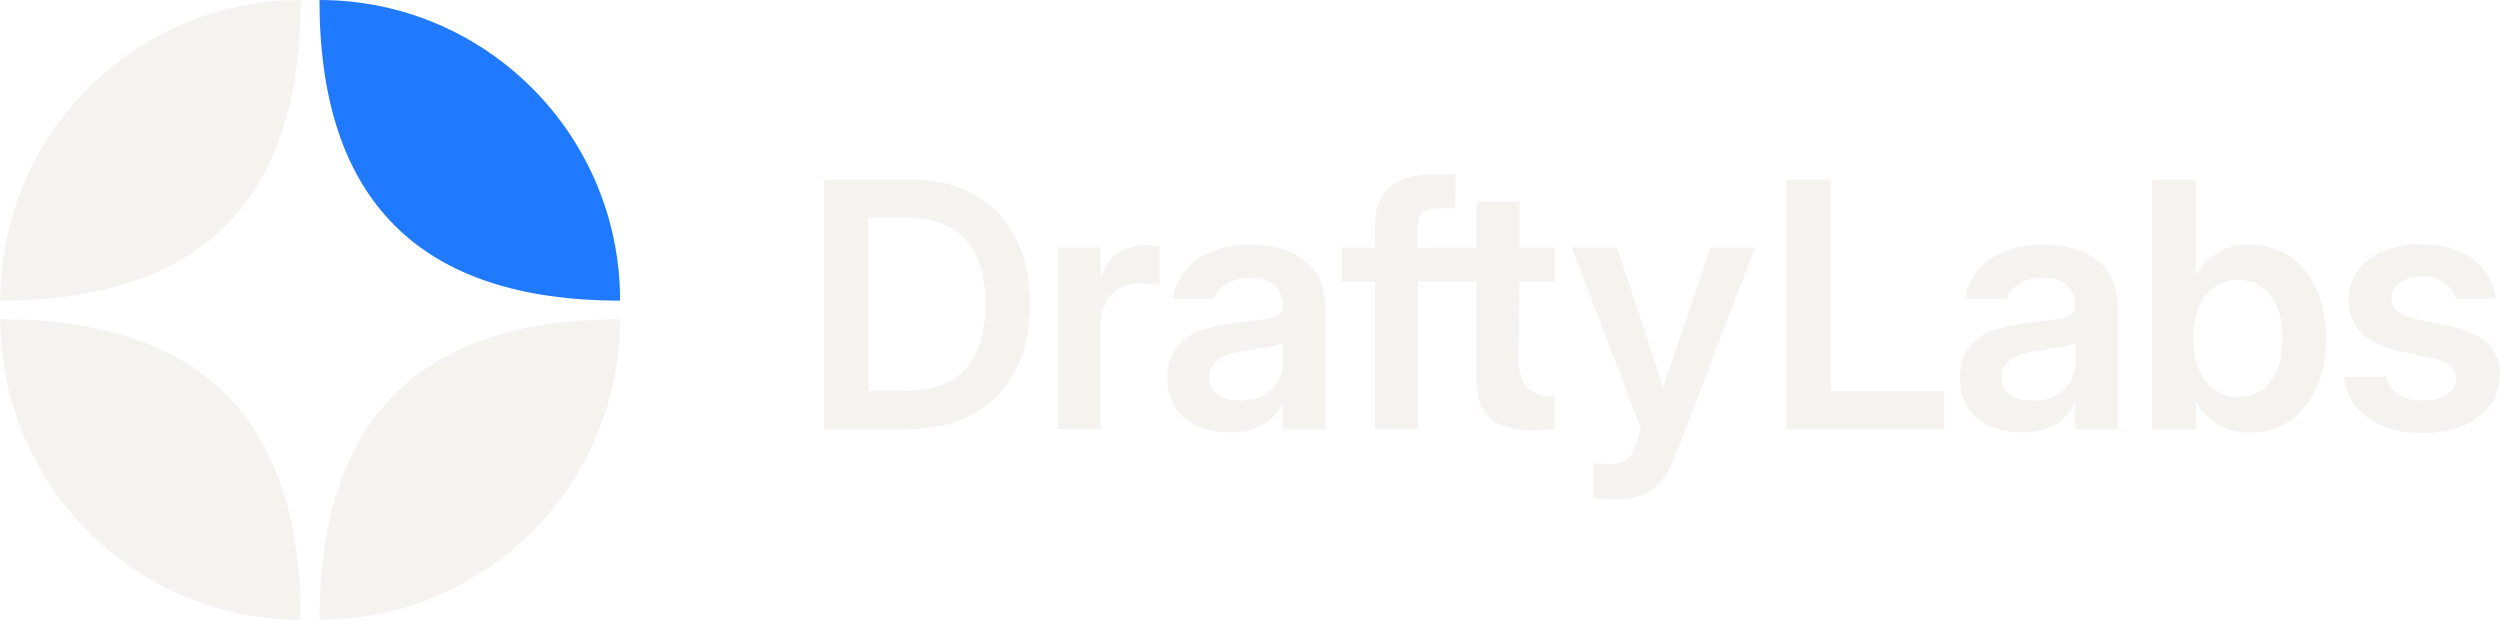
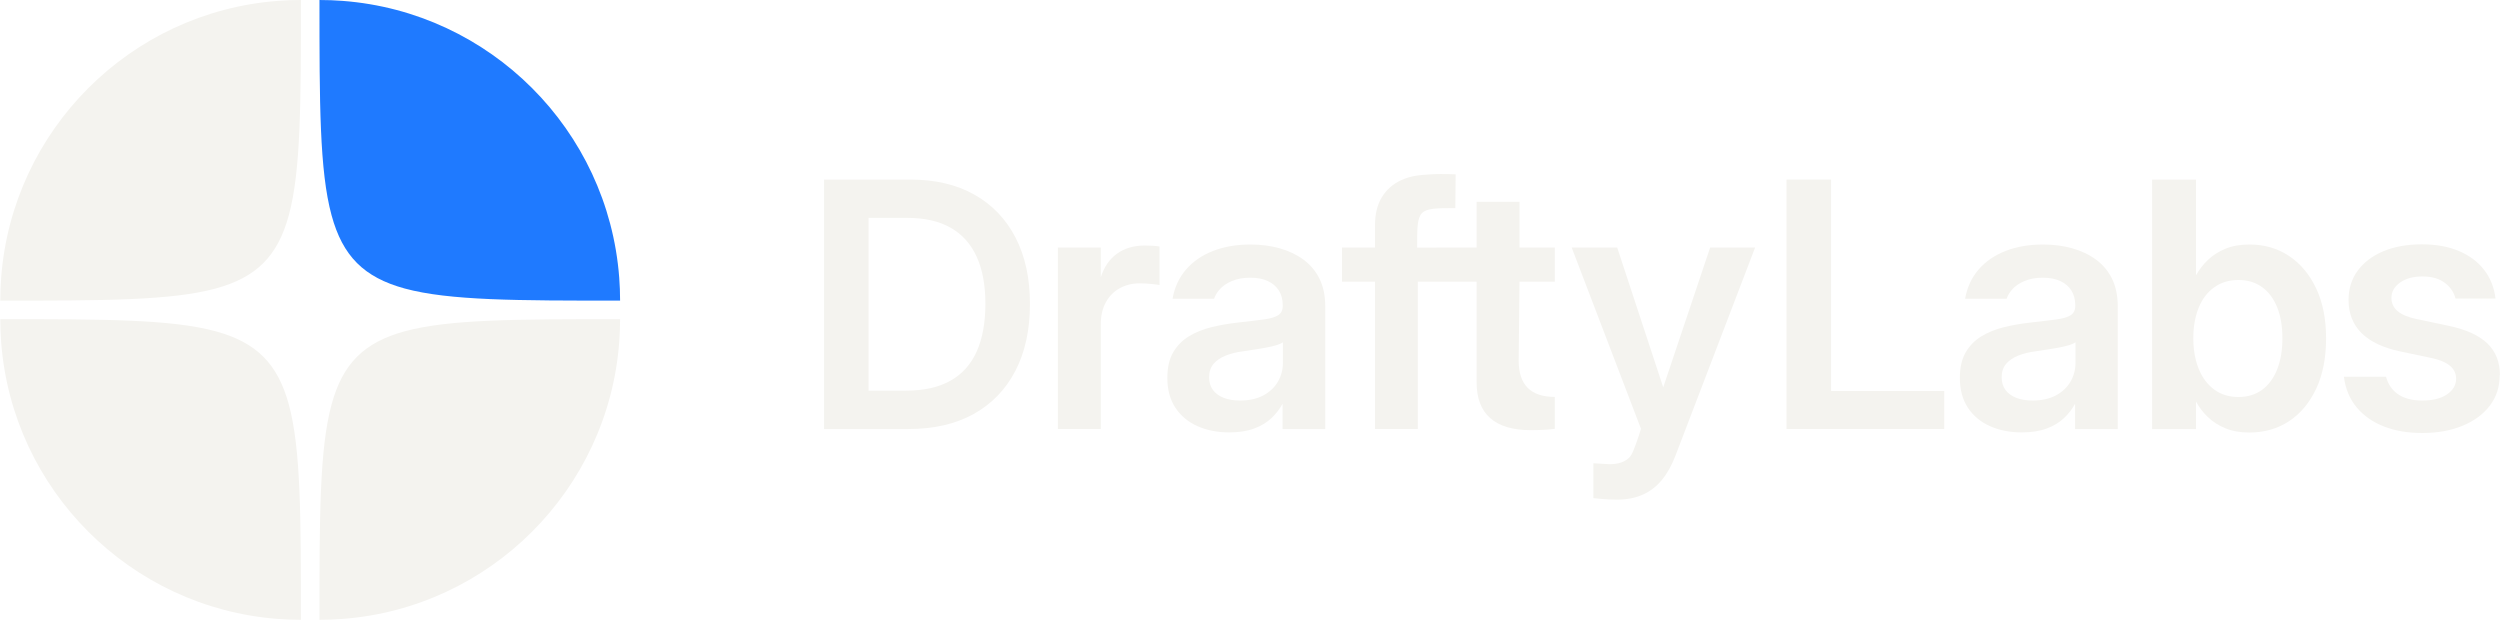
<svg xmlns="http://www.w3.org/2000/svg" viewBox="199.5 425.5 601 149">
  <style>.cls-1 { fill: #1f7aff; } .cls-2 { fill: #f4f3ef; }</style>
  <g>
-     <path class="cls-2" d="M271.84,574.5h0c-39.92,0-72.27-32.36-72.27-72.27h0q72.27,0,72.27,72.27Z" />
-     <path class="cls-2" d="M271.84,425.5h0c-39.92,0-72.27,32.36-72.27,72.27h0q72.27,0,72.27-72.27Z" />
-     <path class="cls-2" d="M276.3,574.5h0c39.92,0,72.27-32.36,72.27-72.27h0q-72.27,0-72.27,72.27Z" />
-     <path class="cls-1" d="M276.3,425.5h0c39.92,0,72.27,32.36,72.27,72.27h0q-72.27,0-72.27-72.27Z" />
+     <path class="cls-2" d="M271.84,574.5c-1.86,0-3.71-.07-5.54-.21-35.49-2.69-63.83-31.03-66.52-66.52-.14-1.83-.21-3.68-.21-5.54,24.79,0,41.07,0,51.77,2.91,4.9,1.34,8.63,3.28,11.47,6.12,2.84,2.84,4.78,6.57,6.12,11.47h0c2.91,10.71,2.91,26.99,2.91,51.77Z" />
+     <path class="cls-2" d="M271.84,425.5c0,24.78,0,41.06-2.91,51.76h0c-1.34,4.91-3.28,8.64-6.12,11.48-2.84,2.84-6.57,4.78-11.47,6.12-10.7,2.91-26.98,2.91-51.77,2.91,0-1.86.07-3.71.21-5.54,2.69-35.49,31.03-63.83,66.52-66.52,1.83-.14,3.68-.21,5.54-.21Z" />
+     <path class="cls-2" d="M348.57,502.23c0,1.86-.07,3.71-.21,5.54-2.69,35.49-31.03,63.83-66.52,66.52-1.83.14-3.68.21-5.54.21,0-24.78,0-41.06,2.91-51.76,1.33-4.9,3.28-8.64,6.12-11.48,2.84-2.84,6.57-4.78,11.47-6.12,10.7-2.91,26.98-2.91,51.77-2.91Z" />
+     <path class="cls-1" d="M348.57,497.77c-24.79,0-41.07,0-51.77-2.91-4.9-1.34-8.63-3.28-11.47-6.12s-4.79-6.58-6.12-11.48h0c-2.91-10.71-2.91-26.99-2.91-51.76,1.86,0,3.71.07,5.54.21,35.49,2.69,63.83,31.03,66.52,66.52.14,1.83.21,3.68.21,5.54Z" />
  </g>
  <g>
    <g>
      <polygon class="cls-2" points="639.69 468.67 628.98 468.67 628.98 528.63 666.89 528.63 666.89 519.49 639.69 519.49 639.69 468.67" />
      <path class="cls-2" d="M756.3,494.83c-1.59-3.38-3.78-5.99-6.54-7.81-2.76-1.83-5.92-2.74-9.5-2.74-2.2,0-4.12.34-5.78,1.02-1.64.69-3.05,1.58-4.21,2.7-1.16,1.11-2.1,2.34-2.85,3.69v-23.02h-10.55v59.97h10.55v-6.61c.72,1.33,1.63,2.56,2.78,3.66,1.18,1.16,2.59,2.07,4.26,2.76,1.67.69,3.58,1.03,5.76,1.03,3.64,0,6.85-.92,9.62-2.76,2.76-1.84,4.92-4.45,6.5-7.83,1.57-3.38,2.35-7.39,2.35-12.04s-.79-8.65-2.39-12.03ZM746.93,514.3c-.85,2.12-2.05,3.76-3.62,4.91s-3.47,1.73-5.7,1.73-4.15-.58-5.78-1.77c-1.62-1.18-2.87-2.83-3.74-4.95-.26-.64-.49-1.31-.67-2.01-.43-1.62-.65-3.43-.65-5.39s.21-3.79.65-5.41c.18-.7.41-1.36.67-2,.86-2.09,2.11-3.72,3.74-4.86,1.62-1.16,3.55-1.74,5.78-1.74s4.12.57,5.7,1.72c1.57,1.13,2.77,2.75,3.62,4.84.84,2.09,1.26,4.58,1.26,7.45s-.42,5.36-1.26,7.48Z" />
      <path class="cls-2" d="M800.43,515.67c0,2.81-.79,5.27-2.37,7.34-1.58,2.08-3.78,3.7-6.58,4.85-2.81,1.16-6.02,1.73-9.64,1.73s-6.54-.52-9.23-1.56c-2.7-1.05-4.88-2.58-6.56-4.59-1.68-2.01-2.71-4.47-3.08-7.37h10.13c.48,1.74,1.36,3.08,2.67,4.05,1.51,1.11,3.52,1.67,6.04,1.67s4.51-.49,5.96-1.49c1.45-.99,2.18-2.24,2.18-3.74,0-1.29-.51-2.34-1.53-3.17-1.02-.81-2.48-1.43-4.38-1.82l-7.44-1.57c-4.13-.86-7.26-2.33-9.36-4.4-2.1-2.08-3.15-4.75-3.15-8,0-2.68.73-5.02,2.19-7.02,1.47-2,3.52-3.56,6.15-4.67,2.64-1.11,5.73-1.67,9.25-1.67s6.41.54,8.95,1.61c2.53,1.07,4.55,2.58,6.05,4.52,1.51,1.95,2.42,4.25,2.74,6.9h-9.62c-.34-1.4-1.11-2.58-2.29-3.56-1.4-1.17-3.27-1.75-5.63-1.75-2.23,0-4.03.49-5.41,1.47s-2.07,2.21-2.07,3.69c0,1.29.5,2.34,1.49,3.18.99.83,2.5,1.47,4.51,1.89l7.64,1.61c4.25.88,7.37,2.3,9.4,4.24,2.03,1.95,3.04,4.49,3.04,7.63Z" />
      <path class="cls-2" d="M707.24,492.51c-.93-1.86-2.21-3.39-3.86-4.6-1.65-1.21-3.55-2.11-5.72-2.72-2.16-.6-4.49-.91-6.98-.91-3.38,0-6.4.51-9.04,1.55-2.64,1.03-4.81,2.52-6.49,4.47s-2.75,4.28-3.24,7.02h9.98c.26-.75.68-1.46,1.23-2.11.76-.9,1.77-1.61,3.04-2.14,1.26-.54,2.73-.81,4.42-.81s3.07.27,4.23.81c1.15.53,2.03,1.29,2.65,2.27.61.98.93,2.13.93,3.48v.24c0,1-.36,1.73-1.07,2.2s-1.85.81-3.44,1.03c-1.58.21-3.7.47-6.32.76-2.18.24-4.28.61-6.3,1.1-2.03.5-3.84,1.23-5.43,2.2-1.59.97-2.85,2.26-3.78,3.86-.93,1.61-1.4,3.65-1.4,6.12,0,2.87.66,5.28,1.96,7.23,1.3,1.94,3.07,3.41,5.31,4.4,2.24.99,4.78,1.49,7.63,1.49,2.3,0,4.29-.31,5.96-.93,1.66-.61,3.05-1.45,4.16-2.5,1.11-1.04,2-2.2,2.68-3.46v6.08h10.26v-29.46c0-2.57-.46-4.79-1.38-6.66ZM697.24,517.27c-.81,1.37-1.99,2.48-3.53,3.3-1.54.81-3.39,1.22-5.57,1.22-1.48,0-2.78-.21-3.9-.64-1.12-.44-2-1.06-2.61-1.89-.62-.83-.93-1.85-.93-3.06,0-1.31.36-2.39,1.08-3.24.73-.84,1.71-1.51,2.94-1.99,1.24-.49,2.6-.82,4.11-1.01.88-.14,1.81-.27,2.79-.43.98-.15,1.94-.3,2.86-.48.93-.18,1.74-.36,2.44-.58.7-.22,1.21-.45,1.53-.69v4.96c0,1.63-.41,3.14-1.21,4.53Z" />
    </g>
    <g>
      <g>
        <path class="cls-2" d="M443.62,482.59c-2.32-4.48-5.62-7.91-9.92-10.32-4.29-2.41-9.41-3.6-15.37-3.6h-20.73v59.97h20.28c6.12,0,11.35-1.21,15.7-3.62,4.34-2.42,7.68-5.87,10.02-10.37,2.33-4.49,3.5-9.85,3.5-16.08s-1.16-11.49-3.48-15.98ZM434.3,510c-1.4,3.11-3.51,5.46-6.34,7.04-2.82,1.58-6.37,2.37-10.64,2.37h-9.02v-41.53h9.34c4.15,0,7.62.79,10.4,2.37,2.78,1.58,4.86,3.91,6.26,6.99,1.4,3.07,2.09,6.85,2.09,11.33s-.7,8.32-2.09,11.43Z" />
        <path class="cls-2" d="M516.71,492.51c-.93-1.86-2.22-3.39-3.86-4.6-1.66-1.21-3.56-2.11-5.72-2.72-2.16-.6-4.49-.91-6.99-.91-3.37,0-6.39.51-9.03,1.55-2.64,1.03-4.81,2.52-6.49,4.47s-2.76,4.28-3.24,7.02h9.98c.26-.75.67-1.46,1.23-2.11.76-.9,1.77-1.61,3.03-2.14,1.27-.54,2.74-.81,4.44-.81s3.07.27,4.23.81c1.15.53,2.03,1.29,2.65,2.27.61.98.93,2.13.93,3.48v.24c0,1-.36,1.73-1.07,2.2-.71.47-1.85.81-3.44,1.03-1.58.21-3.7.47-6.32.76-2.18.24-4.28.61-6.3,1.1-2.03.5-3.84,1.23-5.43,2.2-1.59.97-2.85,2.26-3.78,3.86-.93,1.61-1.4,3.65-1.4,6.12,0,2.87.66,5.28,1.96,7.23,1.3,1.94,3.07,3.41,5.31,4.4,2.24.99,4.78,1.49,7.62,1.49,2.31,0,4.3-.31,5.97-.93,1.66-.61,3.05-1.45,4.16-2.5,1.1-1.04,2-2.2,2.68-3.46v6.08h10.26v-29.46c0-2.57-.46-4.79-1.38-6.66ZM507.91,512.74c0,1.63-.4,3.14-1.21,4.53-.8,1.37-1.98,2.48-3.52,3.3-1.54.81-3.39,1.22-5.57,1.22-1.48,0-2.78-.21-3.9-.64-1.12-.44-2-1.06-2.61-1.89-.62-.83-.93-1.85-.93-3.06,0-1.31.36-2.39,1.08-3.24.73-.84,1.71-1.51,2.94-1.99,1.24-.49,2.6-.82,4.11-1.01.89-.14,1.81-.27,2.79-.43.98-.15,1.94-.3,2.86-.48.93-.18,1.73-.36,2.43-.58.7-.22,1.21-.45,1.53-.69v4.96Z" />
        <path class="cls-2" d="M478.25,484.76v9.26c-.37-.07-1.03-.17-1.97-.26-.94-.09-1.89-.14-2.85-.14-1.75,0-3.32.39-4.74,1.17-1.41.77-2.52,1.89-3.33,3.36-.82,1.46-1.23,3.24-1.23,5.33v25.15h-10.31v-43.63h10.31v7.16c.78-2.46,2.06-4.34,3.86-5.65,1.82-1.32,4.07-1.99,6.76-1.99.61,0,1.25.02,1.89.06s1.18.1,1.6.18Z" />
      </g>
      <path class="cls-2" d="M621.43,485l-19.16,50.07c-.88,2.3-1.96,4.24-3.24,5.79-1.27,1.56-2.8,2.74-4.58,3.54-1.79.81-3.86,1.21-6.23,1.21-1.26,0-2.48-.05-3.65-.16-.73-.07-1.41-.14-2.02-.2v-8.38c1.33.08,2.66.16,3.99.23,3.06-.02,4.35-1.27,4.77-1.75.53-.6.86-1.49,1.51-3.23.54-1.44.91-2.66,1.17-3.54l-16.66-43.58h10.94c3.69,11.21,7.38,22.41,11.07,33.62,3.76-11.21,7.52-22.41,11.28-33.62h10.82Z" />
      <path class="cls-2" d="M564.79,493.22c-.06,6.33-.14,12.67-.2,19q0,8.69,8.68,8.7v7.67c-.72.09-1.5.17-2.35.22-1.17.06-2.3.1-3.4.1-4.34,0-7.6-.97-9.78-2.9-2.18-1.93-3.26-4.79-3.26-8.57v-24.23h-14.13v35.42h-10.3v-35.42h-7.93v-8.21h7.93v-5.35c0-2.68.54-4.92,1.65-6.74,1.1-1.81,2.65-3.18,4.66-4.1,2.32-1.07,4.36-1.23,7.09-1.4,1.6-.1,3.4-.08,4.14-.06.76.01,1.4.04,1.85.06-.03,2.71-.05,5.41-.08,8.12-9.18,0-9.18.1-9.18,9.5,3.17-.01,6.33-.02,9.5-.03h4.8v-10.98h10.31v10.98h8.49v8.21h-8.49Z" />
    </g>
  </g>
</svg>
